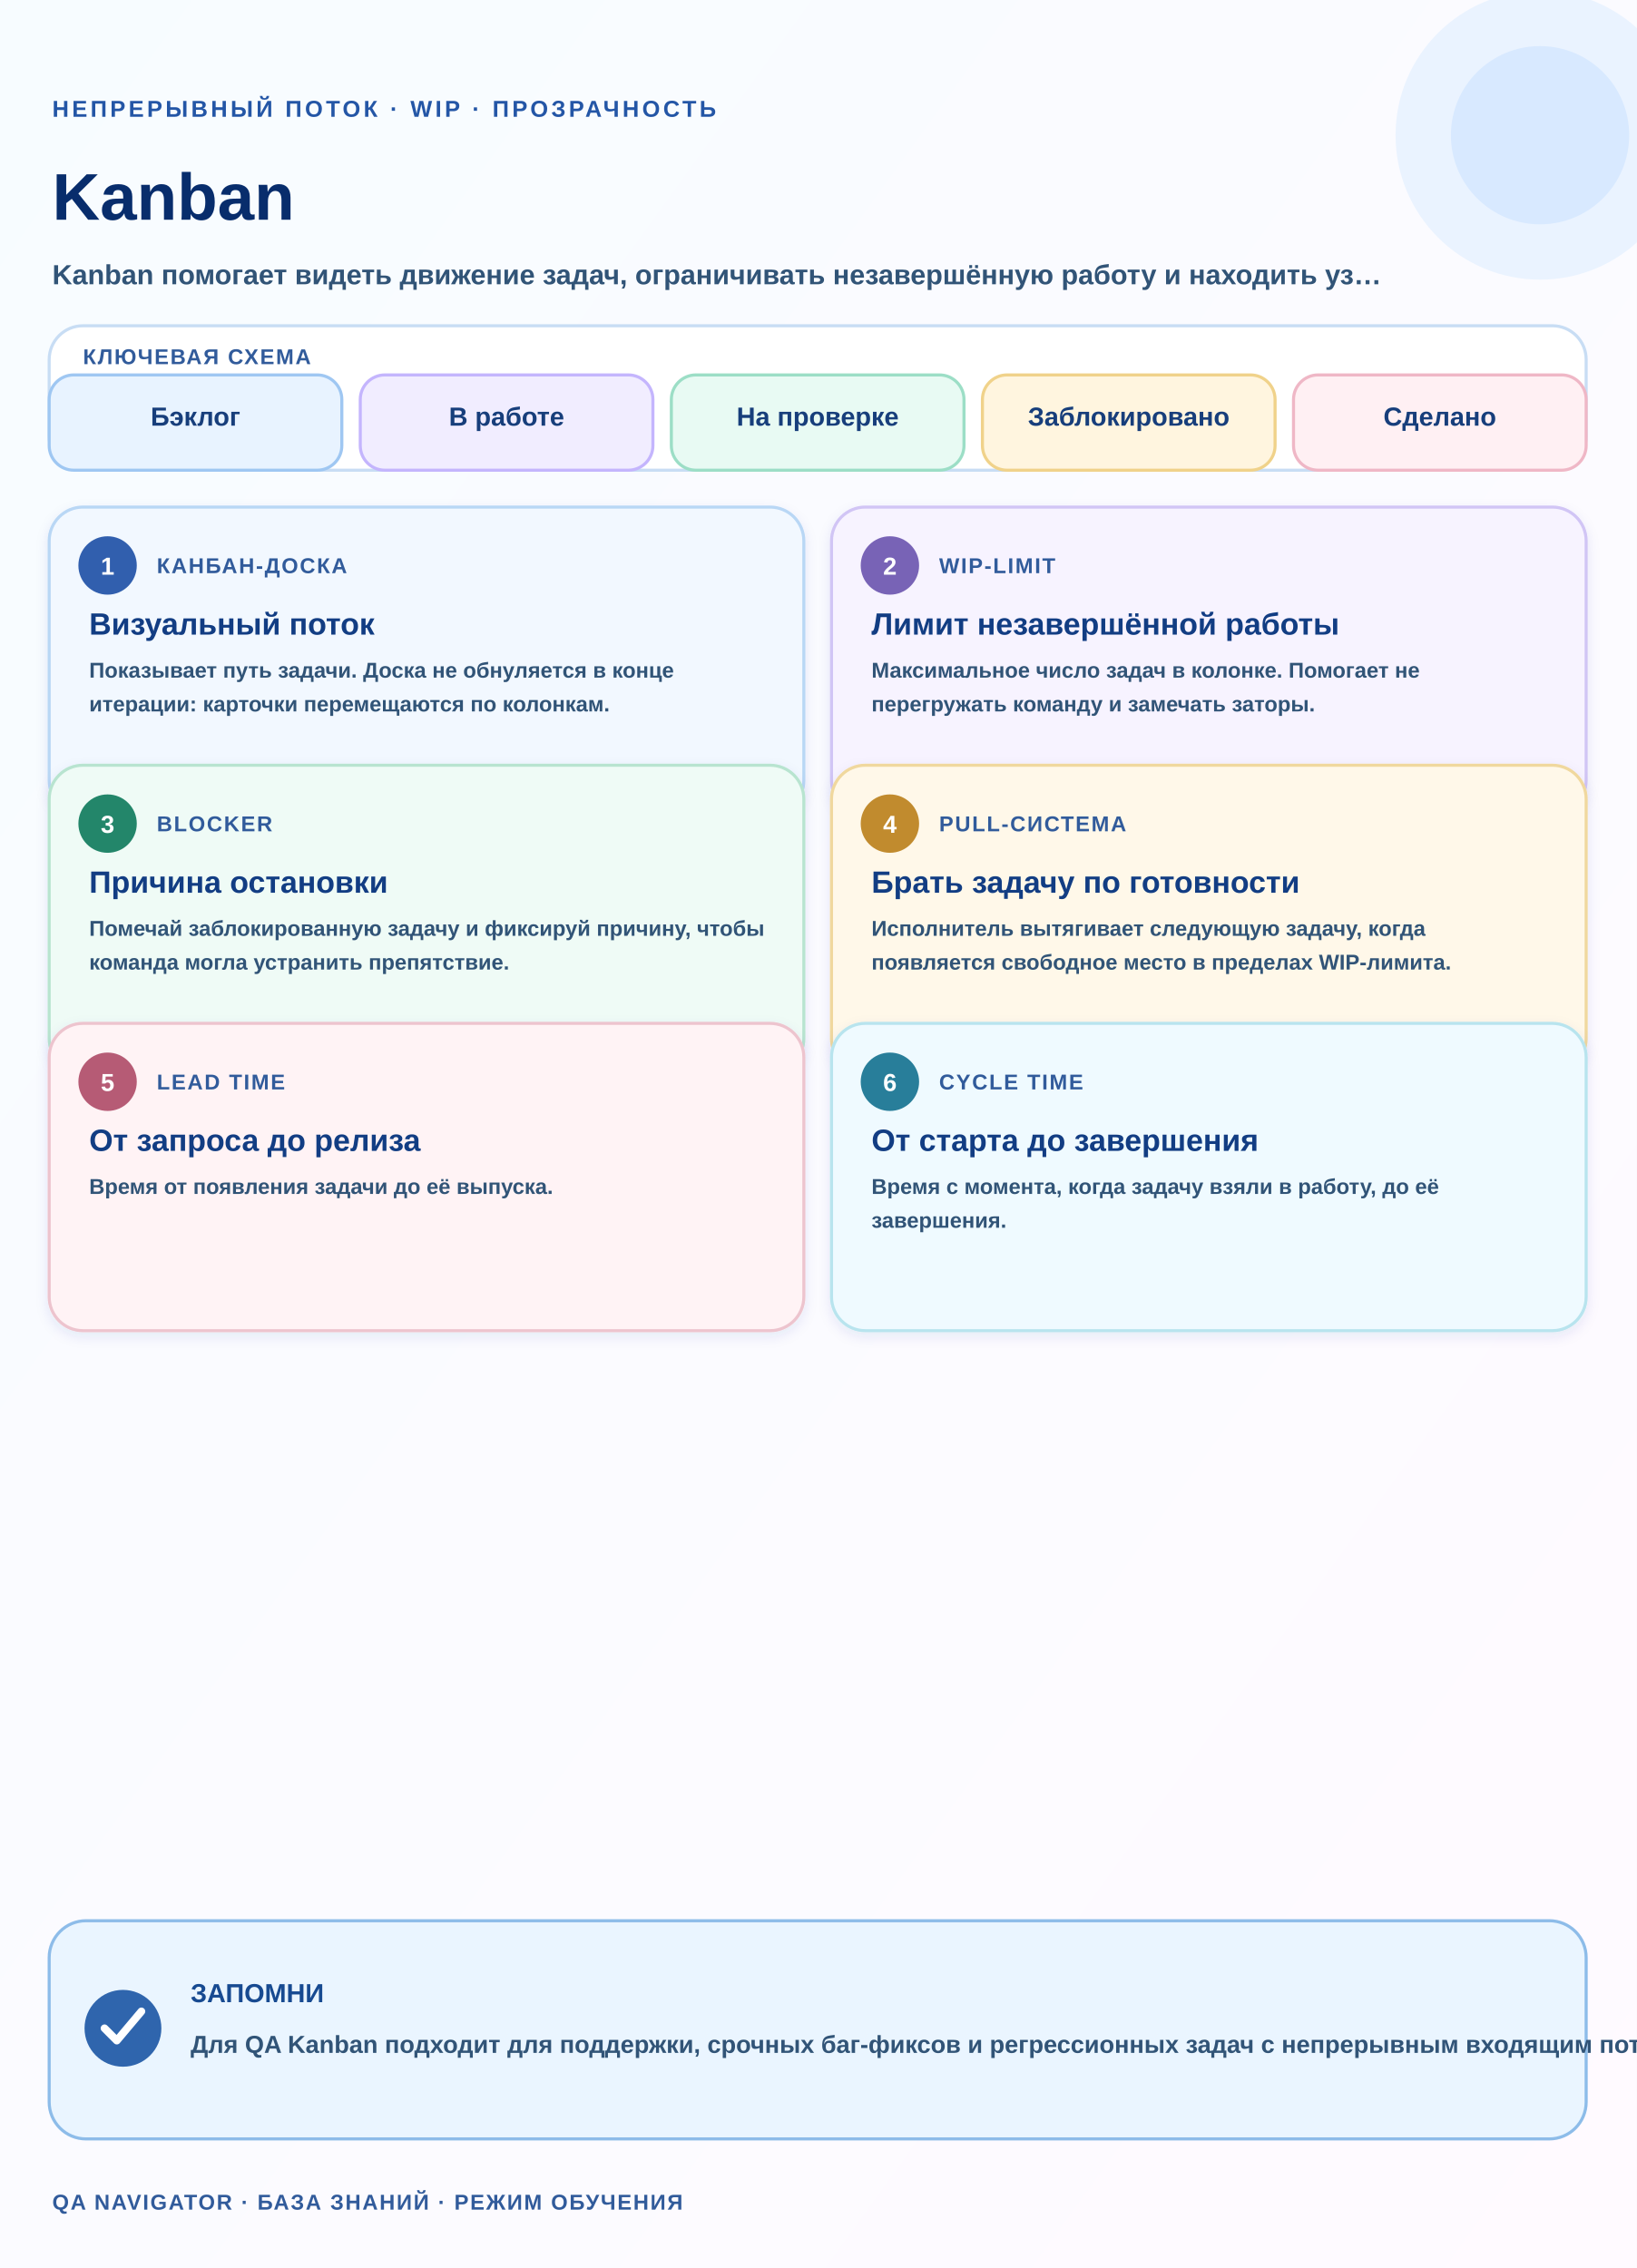
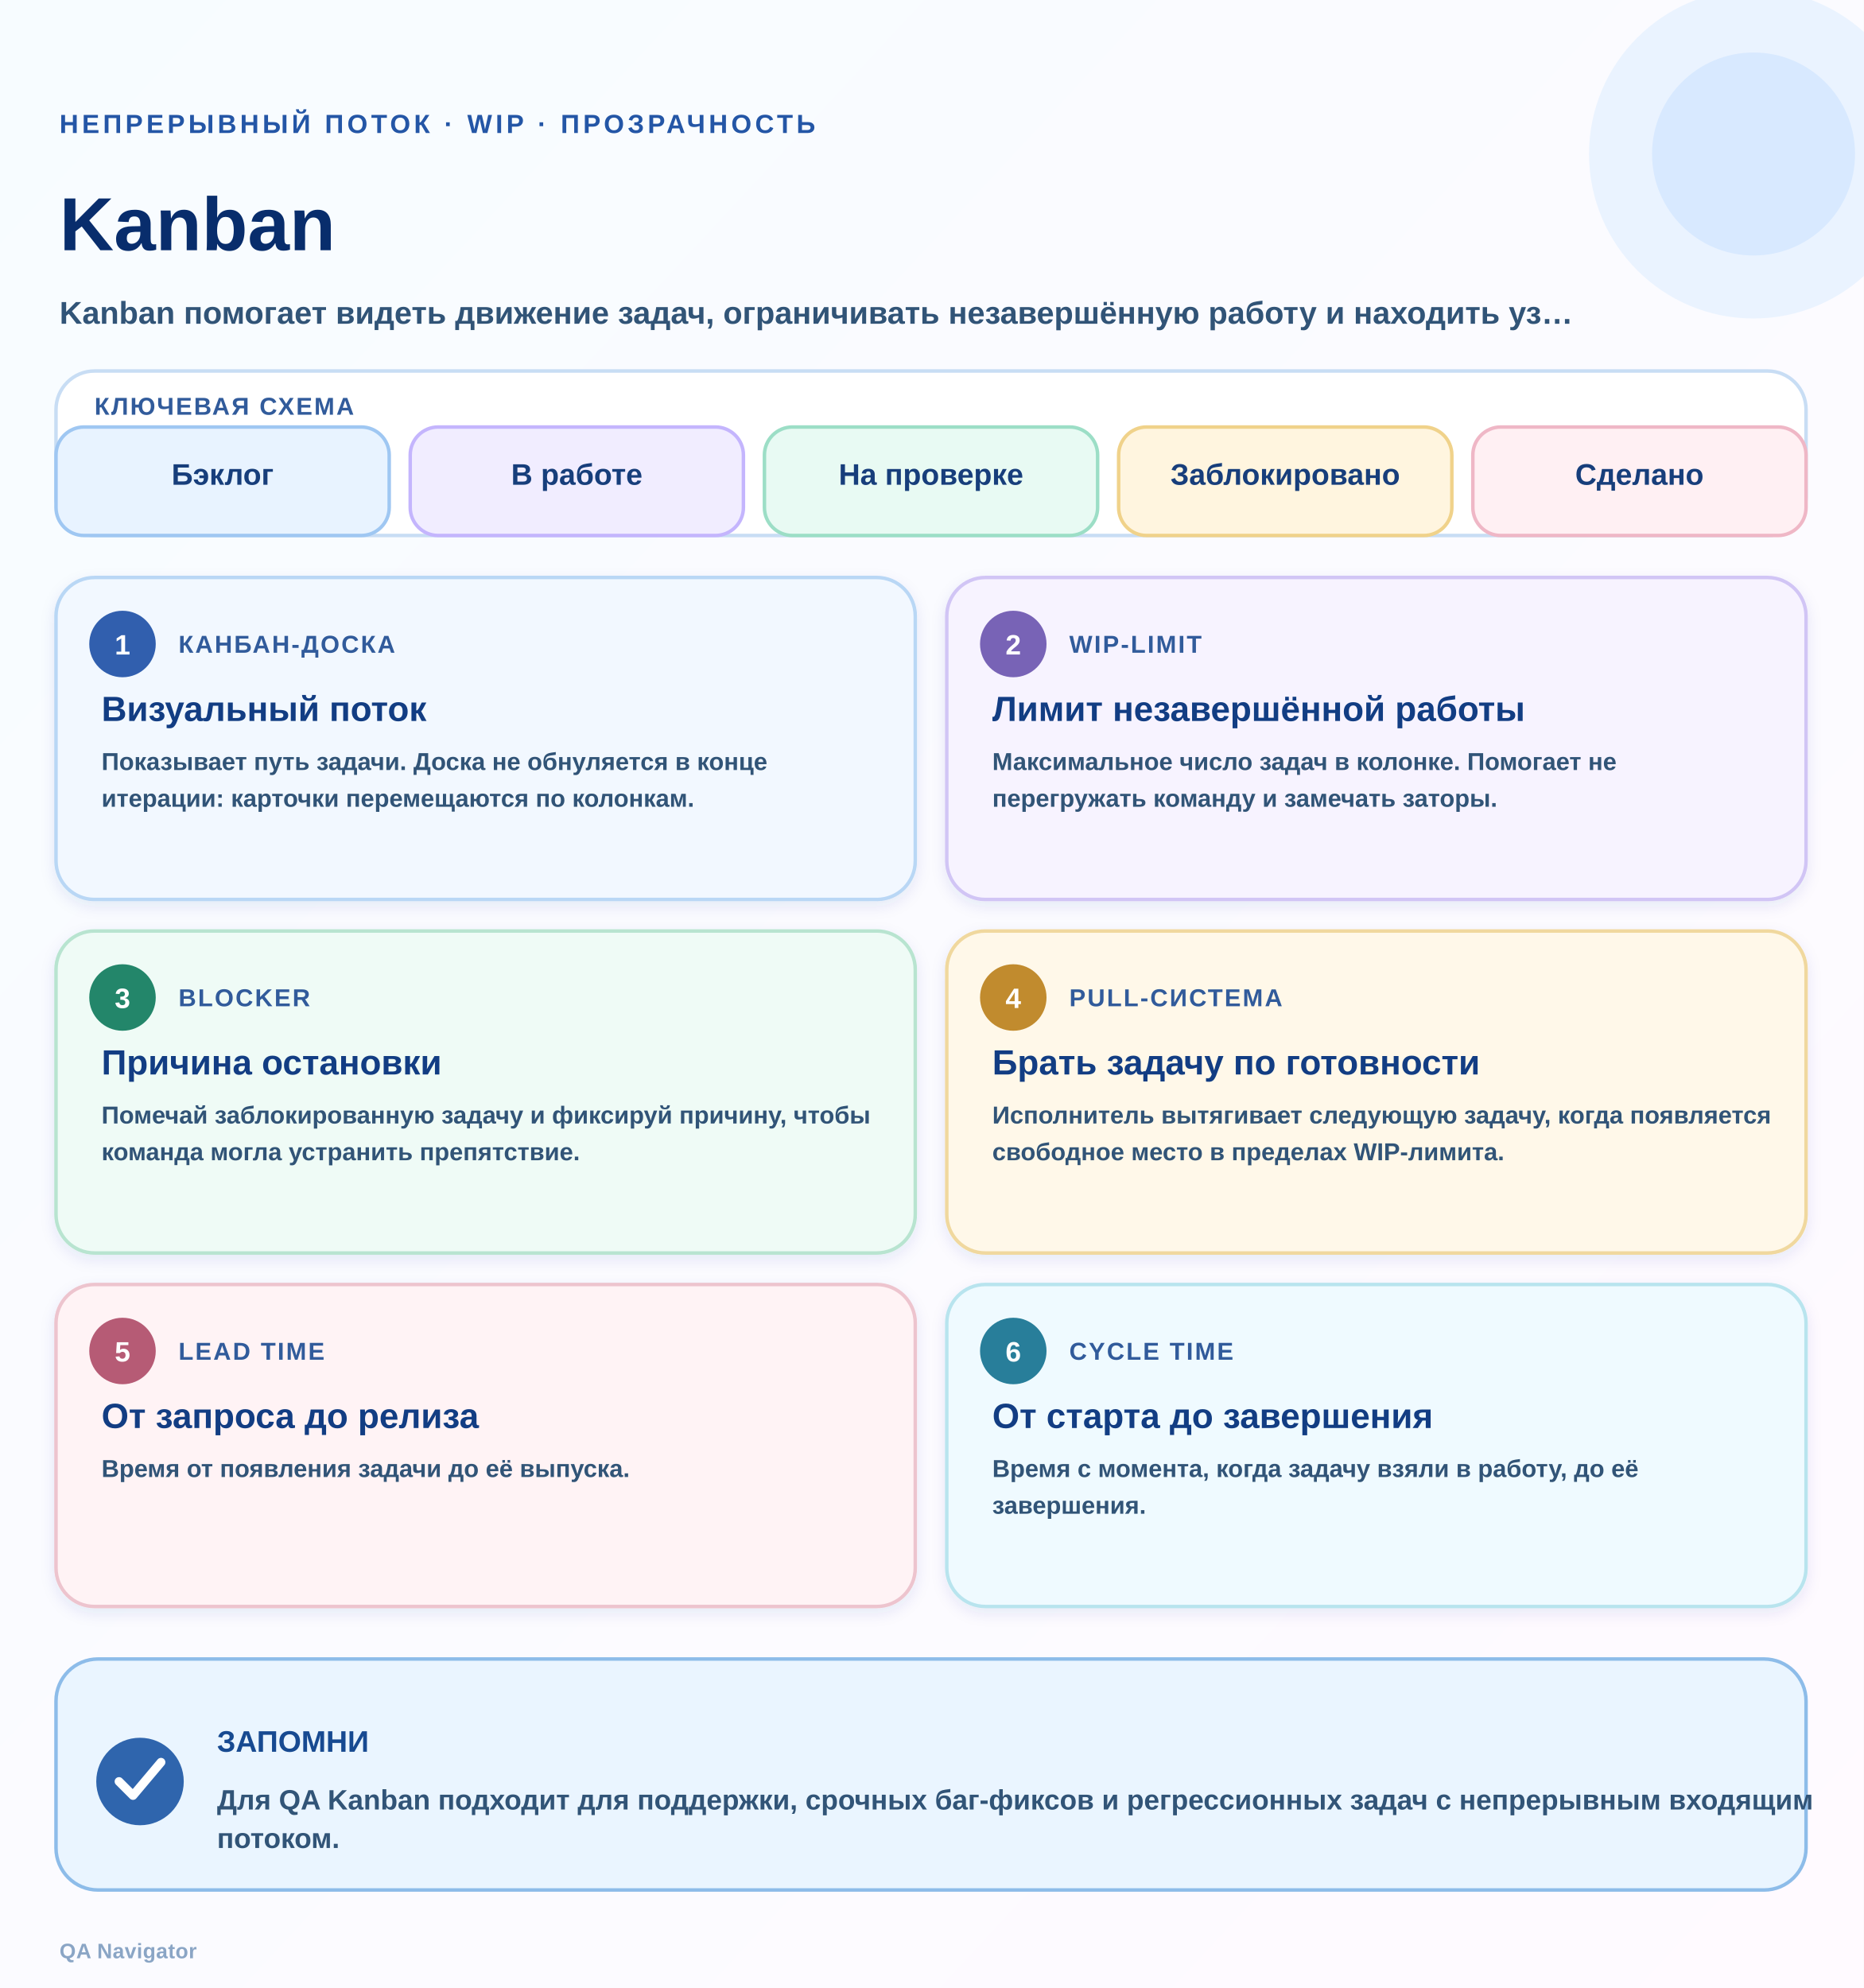
- <svg xmlns="http://www.w3.org/2000/svg" viewBox="0 0 1065 1476" preserveAspectRatio="xMidYMin meet" role="img" aria-labelledby="title desc">
+ <svg xmlns="http://www.w3.org/2000/svg" viewBox="0 0 1065 1136" preserveAspectRatio="xMidYMin meet" role="img" aria-labelledby="title desc">
  <defs>
    <linearGradient id="paper" x1="0" y1="0" x2="1" y2="1">
      <stop stop-color="#f7fcff" />
      <stop offset="1" stop-color="#fffaff" />
    </linearGradient>
    <filter id="shadow" x="-10%" y="-10%" width="120%" height="120%">
      <feDropShadow dx="0" dy="3" stdDeviation="4" flood-color="#174da1" flood-opacity=".09" />
    </filter>
    <style>
.title{font:800 43px Arial,sans-serif;fill:#082d6c}.tag{font:800 15px Arial,sans-serif;letter-spacing:2px;fill:#2456a6}
.subtitle{font:600 18px Arial,sans-serif;fill:#315477}.flow{font:800 17px Arial,sans-serif;fill:#173e7b}
.eyebrow{font:800 14px Arial,sans-serif;letter-spacing:1px;fill:#315b9b}.heading{font:800 20px Arial,sans-serif;fill:#123d83}
.body{font:600 14px Arial,sans-serif;fill:#315477}.number{font:800 16px Arial,sans-serif;fill:#fff}
.footerTitle{font:800 17px Arial,sans-serif;fill:#174a91}.footer{font:600 16px Arial,sans-serif;fill:#315477}
+ .brand{font:700 12px Arial,sans-serif;letter-spacing:.2px;fill:#8aa5c5}
</style>
  </defs>
-   <rect width="1065" height="1476" fill="url(#paper)" />
+   <rect width="1065" height="1136" fill="url(#paper)" />
  <circle cx="1002" cy="88" r="94" fill="#eaf3ff" />
  <circle cx="1002" cy="88" r="58" fill="#d8e9ff" />
  <text x="34" y="76" class="tag">НЕПРЕРЫВНЫЙ ПОТОК · WIP · ПРОЗРАЧНОСТЬ</text>
  <text x="34" y="143" class="title">Kanban</text>
  <text x="34" y="185" class="subtitle">Kanban помогает видеть движение задач, ограничивать незавершённую работу и находить уз…</text>
  <rect x="32" y="212" width="1000" height="94" rx="22" fill="#fff" stroke="#c8ddf4" stroke-width="2" />
  <text x="54" y="237" class="eyebrow">КЛЮЧЕВАЯ СХЕМА</text>
  <rect x="32" y="244" width="190.4" height="62" rx="16" fill="#e8f3ff" stroke="#9fc7f2" stroke-width="2" />
  <text x="127.2" y="277" text-anchor="middle" class="flow">Бэклог</text>
  <rect x="234.4" y="244" width="190.4" height="62" rx="16" fill="#f1edff" stroke="#c4b5fd" stroke-width="2" />
  <text x="329.6" y="277" text-anchor="middle" class="flow">В работе</text>
  <rect x="436.8" y="244" width="190.4" height="62" rx="16" fill="#e8faf3" stroke="#9cdec6" stroke-width="2" />
  <text x="532" y="277" text-anchor="middle" class="flow">На проверке</text>
  <rect x="639.2" y="244" width="190.4" height="62" rx="16" fill="#fff5df" stroke="#f0d28a" stroke-width="2" />
  <text x="734.4" y="277" text-anchor="middle" class="flow">Заблокировано</text>
  <rect x="841.6" y="244" width="190.4" height="62" rx="16" fill="#fff0f3" stroke="#efb7c6" stroke-width="2" />
  <text x="936.8" y="277" text-anchor="middle" class="flow">Сделано</text>
-   <rect x="32" y="330" width="491" height="200" rx="22" fill="#f2f8ff" stroke="#b9d7f5" stroke-width="2" filter="url(#shadow)" />
+   <rect x="32" y="330" width="491" height="184" rx="22" fill="#f2f8ff" stroke="#b9d7f5" stroke-width="2" filter="url(#shadow)" />
  <circle cx="70" cy="368" r="19" fill="#315fae" />
  <text x="70" y="374" text-anchor="middle" class="number">1</text>
  <text x="102" y="373" class="eyebrow">КАНБАН-ДОСКА</text>
-   <text x="58" y="413" class="heading">Визуальный поток</text>
-   <text x="58" y="441" class="body">Показывает путь задачи. Доска не обнуляется в конце</text>
-   <text x="58" y="463" class="body">итерации: карточки перемещаются по колонкам.</text>
-   <rect x="541" y="330" width="491" height="200" rx="22" fill="#f7f3ff" stroke="#d1c5f5" stroke-width="2" filter="url(#shadow)" />
+   <text x="58" y="412" class="heading">Визуальный поток</text>
+   <text x="58" y="440" class="body">Показывает путь задачи. Доска не обнуляется в конце</text>
+   <text x="58" y="461" class="body">итерации: карточки перемещаются по колонкам.</text>
+   <rect x="541" y="330" width="491" height="184" rx="22" fill="#f7f3ff" stroke="#d1c5f5" stroke-width="2" filter="url(#shadow)" />
  <circle cx="579" cy="368" r="19" fill="#7863b6" />
  <text x="579" y="374" text-anchor="middle" class="number">2</text>
  <text x="611" y="373" class="eyebrow">WIP-LIMIT</text>
-   <text x="567" y="413" class="heading">Лимит незавершённой работы</text>
-   <text x="567" y="441" class="body">Максимальное число задач в колонке. Помогает не</text>
-   <text x="567" y="463" class="body">перегружать команду и замечать заторы.</text>
-   <rect x="32" y="498" width="491" height="200" rx="22" fill="#effbf6" stroke="#b8e4d0" stroke-width="2" filter="url(#shadow)" />
-   <circle cx="70" cy="536" r="19" fill="#23866a" />
-   <text x="70" y="542" text-anchor="middle" class="number">3</text>
-   <text x="102" y="541" class="eyebrow">BLOCKER</text>
-   <text x="58" y="581" class="heading">Причина остановки</text>
-   <text x="58" y="609" class="body">Помечай заблокированную задачу и фиксируй причину, чтобы</text>
-   <text x="58" y="631" class="body">команда могла устранить препятствие.</text>
-   <rect x="541" y="498" width="491" height="200" rx="22" fill="#fff8e9" stroke="#f0d89e" stroke-width="2" filter="url(#shadow)" />
-   <circle cx="579" cy="536" r="19" fill="#c18b2e" />
-   <text x="579" y="542" text-anchor="middle" class="number">4</text>
-   <text x="611" y="541" class="eyebrow">PULL-СИСТЕМА</text>
-   <text x="567" y="581" class="heading">Брать задачу по готовности</text>
-   <text x="567" y="609" class="body">Исполнитель вытягивает следующую задачу, когда</text>
-   <text x="567" y="631" class="body">появляется свободное место в пределах WIP-лимита.</text>
-   <rect x="32" y="666" width="491" height="200" rx="22" fill="#fff3f5" stroke="#edc4ce" stroke-width="2" filter="url(#shadow)" />
-   <circle cx="70" cy="704" r="19" fill="#b65b75" />
-   <text x="70" y="710" text-anchor="middle" class="number">5</text>
-   <text x="102" y="709" class="eyebrow">LEAD TIME</text>
-   <text x="58" y="749" class="heading">От запроса до релиза</text>
-   <text x="58" y="777" class="body">Время от появления задачи до её выпуска.</text>
-   <rect x="541" y="666" width="491" height="200" rx="22" fill="#effaff" stroke="#b8e4ee" stroke-width="2" filter="url(#shadow)" />
-   <circle cx="579" cy="704" r="19" fill="#287e9a" />
-   <text x="579" y="710" text-anchor="middle" class="number">6</text>
-   <text x="611" y="709" class="eyebrow">CYCLE TIME</text>
-   <text x="567" y="749" class="heading">От старта до завершения</text>
-   <text x="567" y="777" class="body">Время с момента, когда задачу взяли в работу, до её</text>
-   <text x="567" y="799" class="body">завершения.</text>
-   <rect x="32" y="1250" width="1000" height="142" rx="24" fill="#eaf5ff" stroke="#8dbce9" stroke-width="2" />
-   <circle cx="80" cy="1320" r="25" fill="#2f65ad" />
-   <path d="M68 1320l8 8 16-19" fill="none" stroke="#fff" stroke-width="5" stroke-linecap="round" stroke-linejoin="round" />
-   <text x="124" y="1303" class="footerTitle">ЗАПОМНИ</text>
-   <text x="124" y="1336" class="footer">Для QA Kanban подходит для поддержки, срочных баг-фиксов и регрессионных задач с непрерывным входящим потоком.</text>
-   <text x="34" y="1438" class="eyebrow">QA NAVIGATOR · БАЗА ЗНАНИЙ · РЕЖИМ ОБУЧЕНИЯ</text>
+   <text x="567" y="412" class="heading">Лимит незавершённой работы</text>
+   <text x="567" y="440" class="body">Максимальное число задач в колонке. Помогает не</text>
+   <text x="567" y="461" class="body">перегружать команду и замечать заторы.</text>
+   <rect x="32" y="532" width="491" height="184" rx="22" fill="#effbf6" stroke="#b8e4d0" stroke-width="2" filter="url(#shadow)" />
+   <circle cx="70" cy="570" r="19" fill="#23866a" />
+   <text x="70" y="576" text-anchor="middle" class="number">3</text>
+   <text x="102" y="575" class="eyebrow">BLOCKER</text>
+   <text x="58" y="614" class="heading">Причина остановки</text>
+   <text x="58" y="642" class="body">Помечай заблокированную задачу и фиксируй причину, чтобы</text>
+   <text x="58" y="663" class="body">команда могла устранить препятствие.</text>
+   <rect x="541" y="532" width="491" height="184" rx="22" fill="#fff8e9" stroke="#f0d89e" stroke-width="2" filter="url(#shadow)" />
+   <circle cx="579" cy="570" r="19" fill="#c18b2e" />
+   <text x="579" y="576" text-anchor="middle" class="number">4</text>
+   <text x="611" y="575" class="eyebrow">PULL-СИСТЕМА</text>
+   <text x="567" y="614" class="heading">Брать задачу по готовности</text>
+   <text x="567" y="642" class="body">Исполнитель вытягивает следующую задачу, когда появляется</text>
+   <text x="567" y="663" class="body">свободное место в пределах WIP-лимита.</text>
+   <rect x="32" y="734" width="491" height="184" rx="22" fill="#fff3f5" stroke="#edc4ce" stroke-width="2" filter="url(#shadow)" />
+   <circle cx="70" cy="772" r="19" fill="#b65b75" />
+   <text x="70" y="778" text-anchor="middle" class="number">5</text>
+   <text x="102" y="777" class="eyebrow">LEAD TIME</text>
+   <text x="58" y="816" class="heading">От запроса до релиза</text>
+   <text x="58" y="844" class="body">Время от появления задачи до её выпуска.</text>
+   <rect x="541" y="734" width="491" height="184" rx="22" fill="#effaff" stroke="#b8e4ee" stroke-width="2" filter="url(#shadow)" />
+   <circle cx="579" cy="772" r="19" fill="#287e9a" />
+   <text x="579" y="778" text-anchor="middle" class="number">6</text>
+   <text x="611" y="777" class="eyebrow">CYCLE TIME</text>
+   <text x="567" y="816" class="heading">От старта до завершения</text>
+   <text x="567" y="844" class="body">Время с момента, когда задачу взяли в работу, до её</text>
+   <text x="567" y="865" class="body">завершения.</text>
+   <rect x="32" y="948" width="1000" height="132" rx="24" fill="#eaf5ff" stroke="#8dbce9" stroke-width="2" />
+   <circle cx="80" cy="1018" r="25" fill="#2f65ad" />
+   <path d="M68 1018l8 8 16-19" fill="none" stroke="#fff" stroke-width="5" stroke-linecap="round" stroke-linejoin="round" />
+   <text x="124" y="1001" class="footerTitle">ЗАПОМНИ</text>
+   <text x="124" y="1034" class="footer">Для QA Kanban подходит для поддержки, срочных баг-фиксов и регрессионных задач с непрерывным входящим</text>
+   <text x="124" y="1056" class="footer">потоком.</text>
+   <text x="34" y="1119" class="brand">QA Navigator</text>
</svg>
